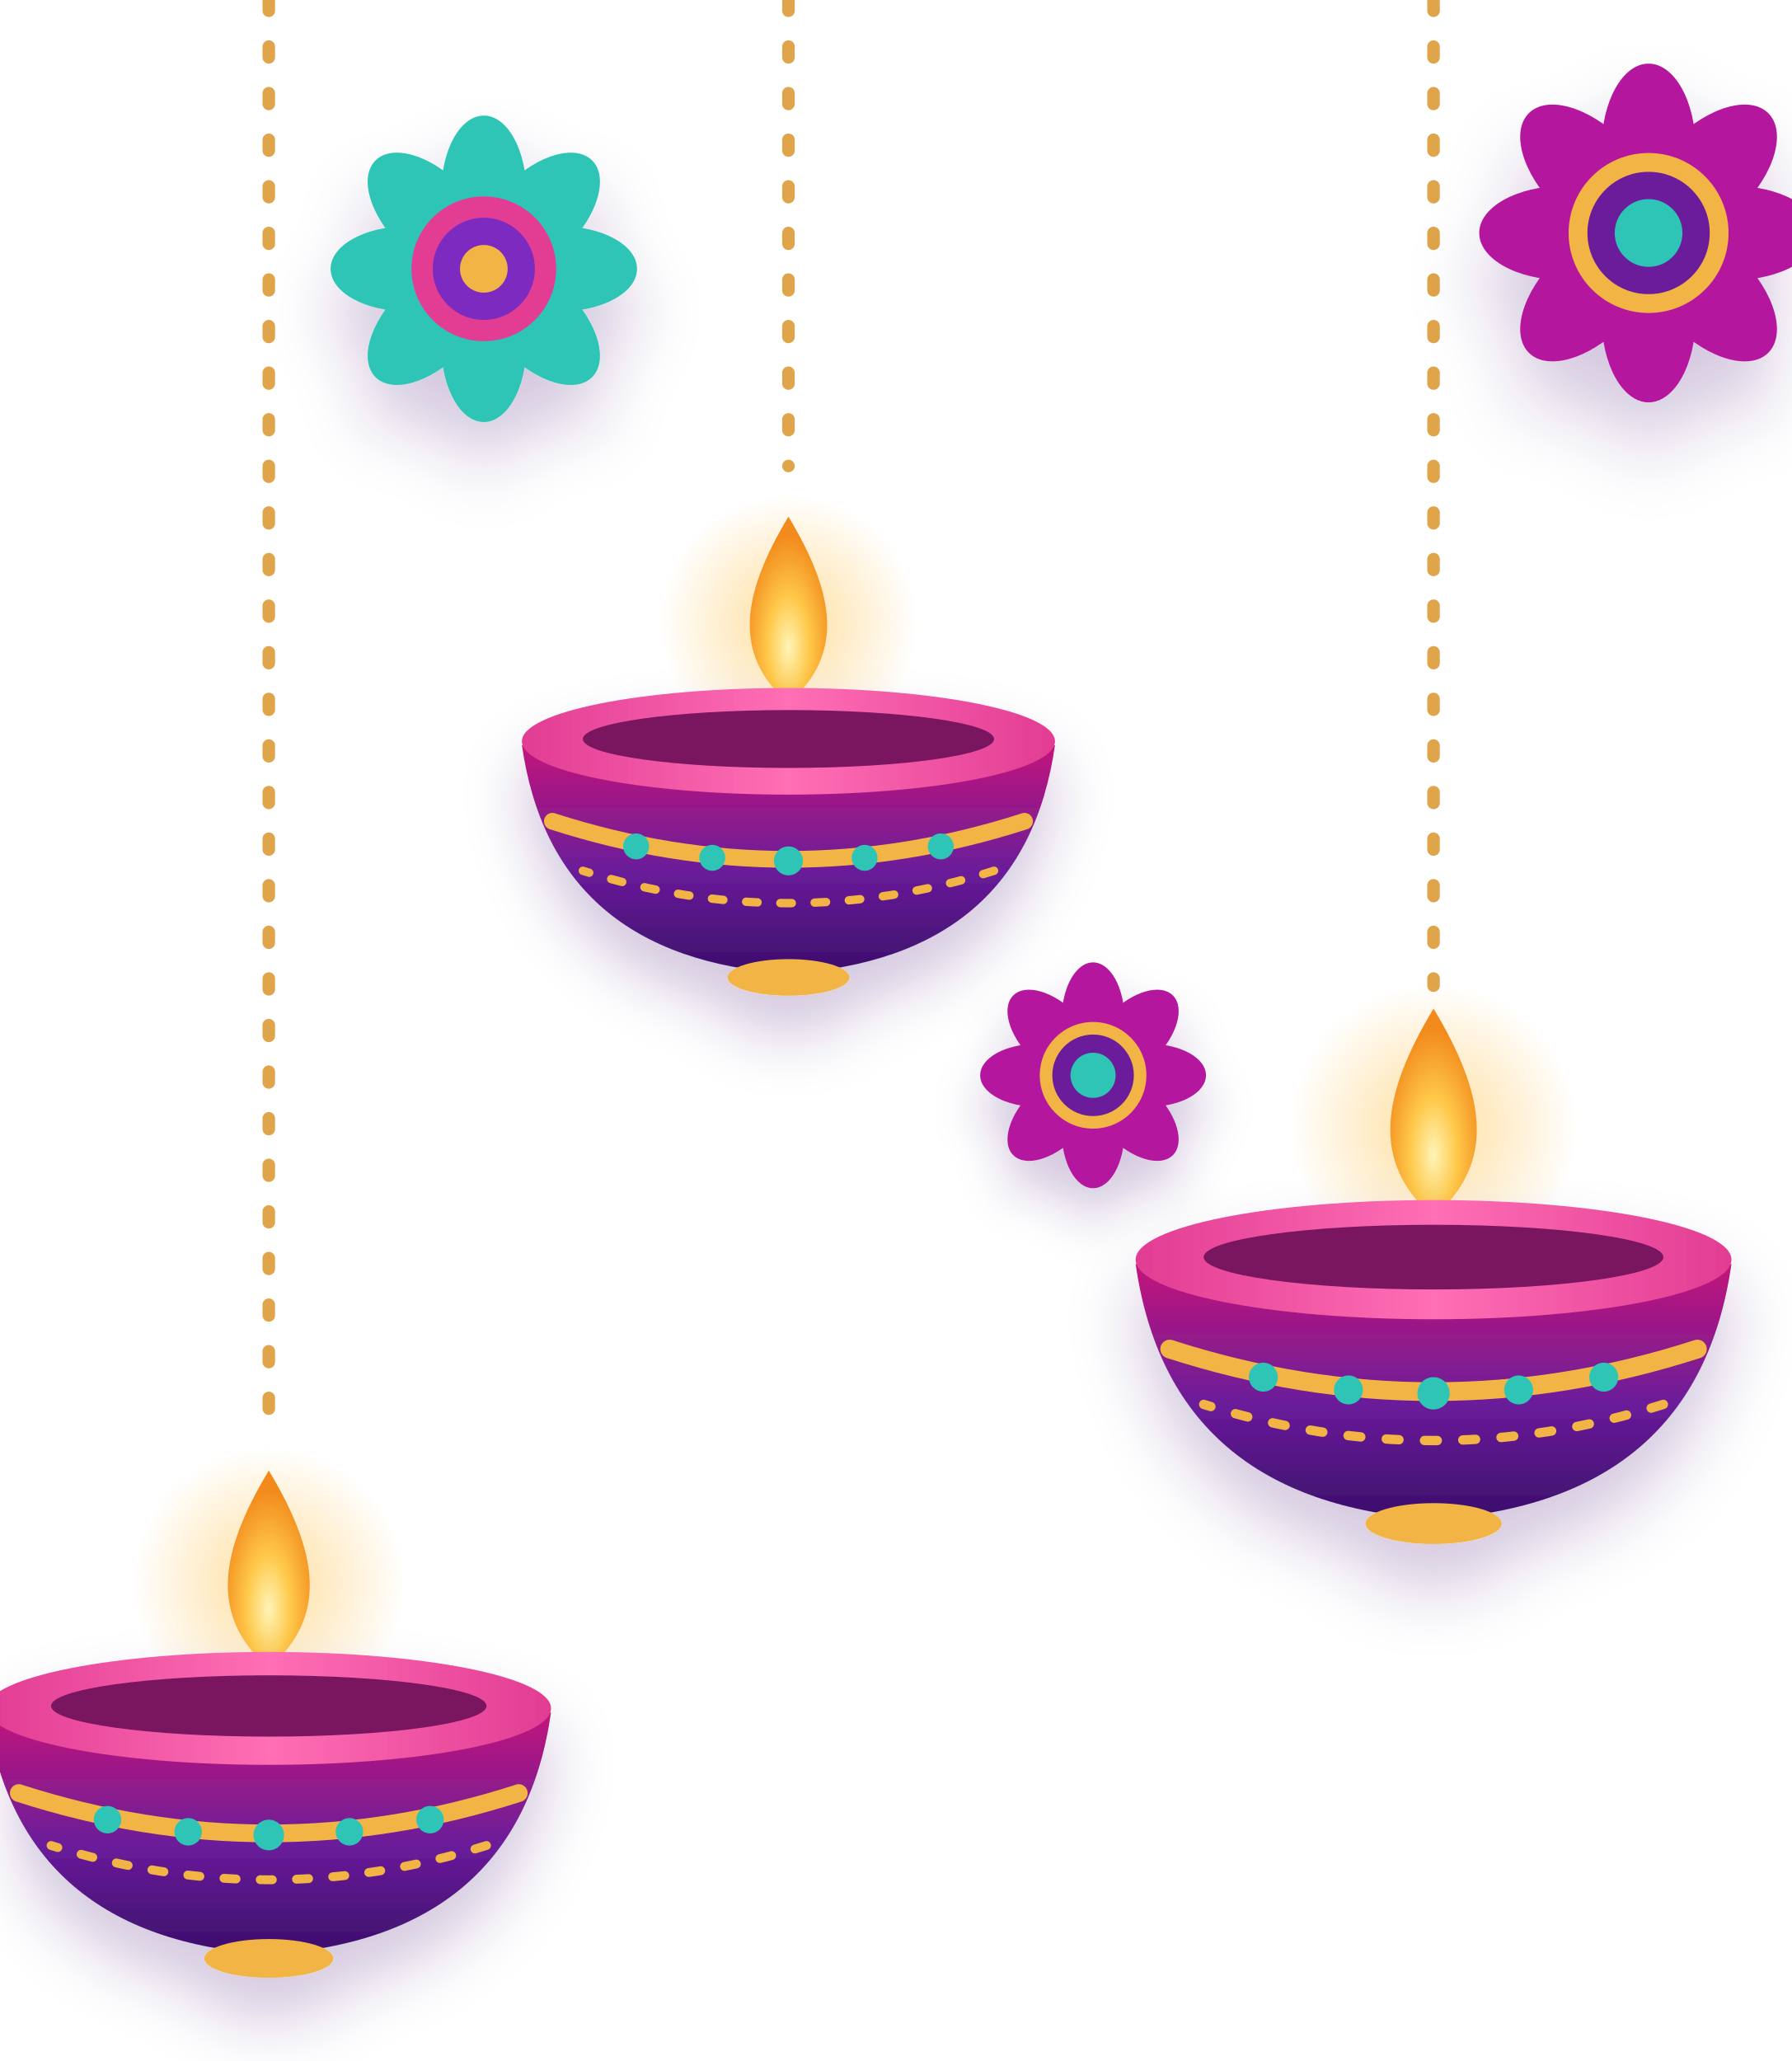
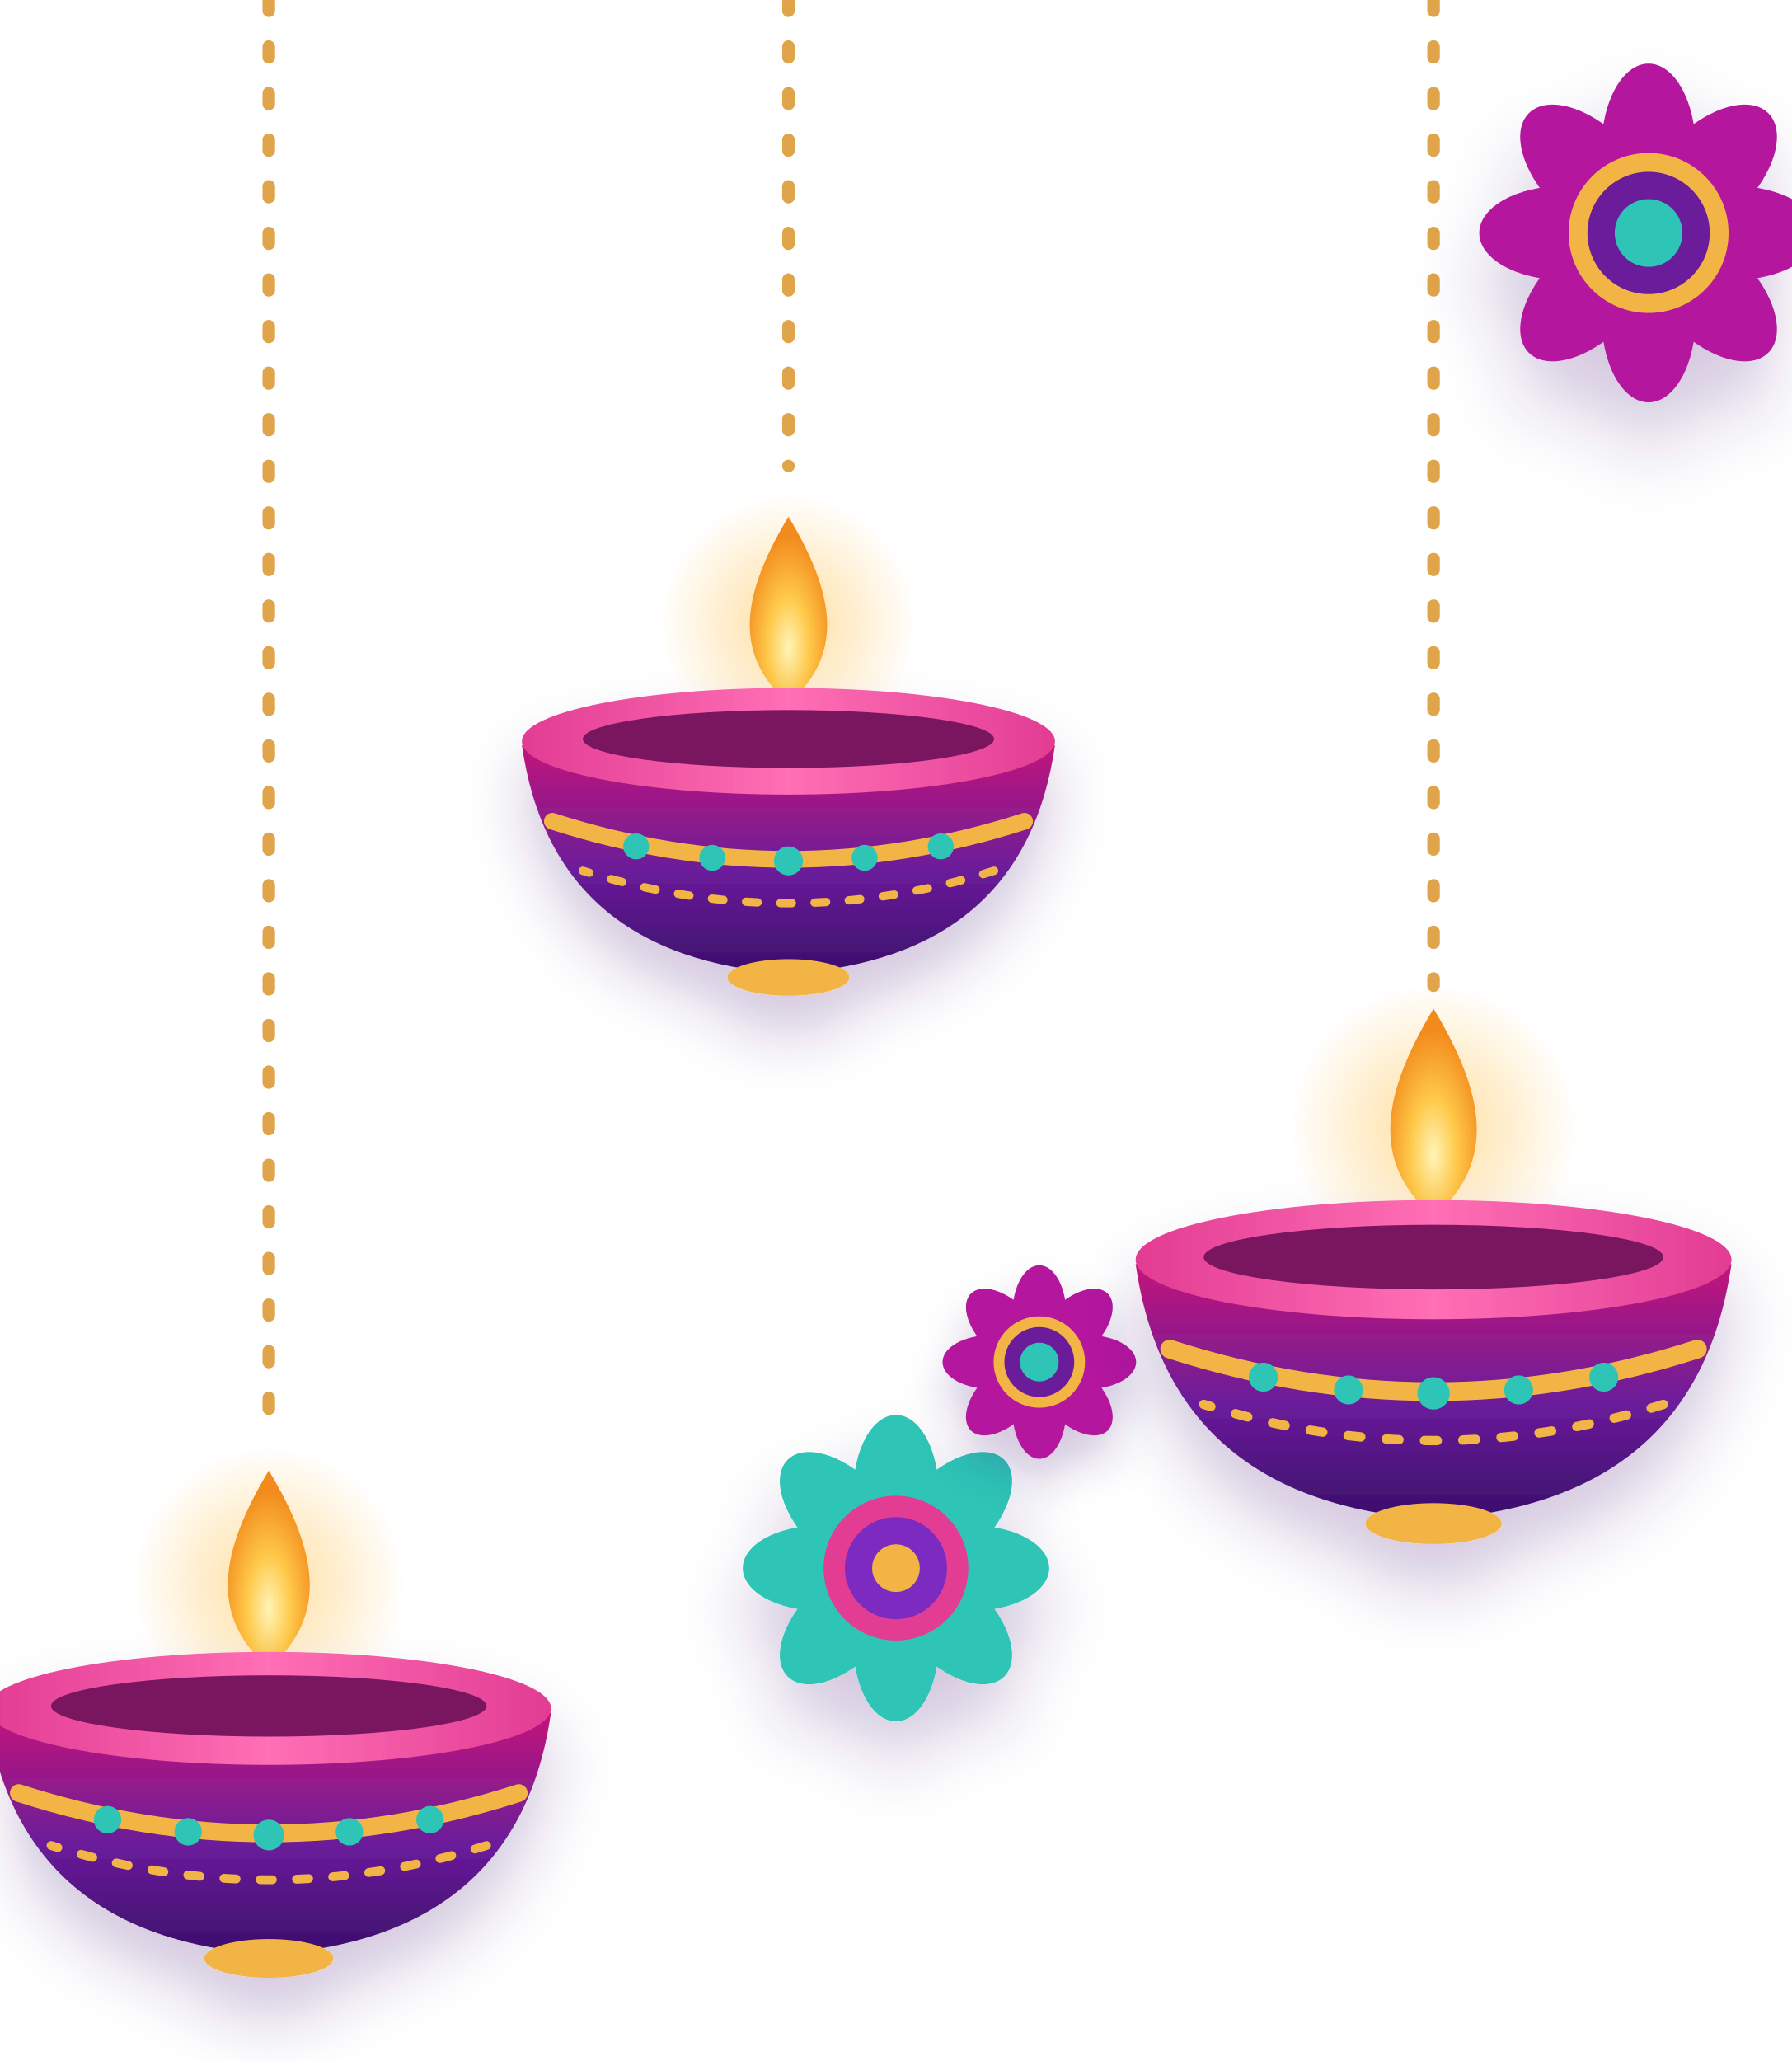
<svg xmlns="http://www.w3.org/2000/svg" viewBox="0 0 200 230">
  <defs>
    <linearGradient id="dcd-bowl" x1="0" y1="0" x2="0" y2="1">
      <stop offset="0" stop-color="#C2187A" />
      <stop offset="0.55" stop-color="#6A1B9A" />
      <stop offset="1" stop-color="#3B0F6B" />
    </linearGradient>
    <linearGradient id="dcd-rim" x1="0" y1="0" x2="1" y2="0">
      <stop offset="0" stop-color="#E23C93" />
      <stop offset="0.5" stop-color="#FF6FB5" />
      <stop offset="1" stop-color="#E23C93" />
    </linearGradient>
    <radialGradient id="dcd-flame" cx="0.5" cy="0.7" r="0.6">
      <stop offset="0" stop-color="#FFF4B8" />
      <stop offset="0.45" stop-color="#FFC94A" />
      <stop offset="1" stop-color="#F28A1C" />
    </radialGradient>
    <radialGradient id="dcd-glow" cx="0.5" cy="0.5" r="0.5">
      <stop offset="0" stop-color="#FFC24D" stop-opacity="0.55" />
      <stop offset="1" stop-color="#FFC24D" stop-opacity="0" />
    </radialGradient>
    <filter id="dcd-shadow" x="-30%" y="-30%" width="160%" height="170%">
      <feDropShadow dx="0" dy="5" stdDeviation="4" flood-color="#3B0F6B" flood-opacity="0.22" />
    </filter>
    <g id="dcd-diya">
      <circle cx="0" cy="-17" r="17" fill="url(#dcd-glow)" />
      <path d="M0,-31 C6,-21 7.5,-13 0,-6.5 C-7.5,-13 -6,-21 0,-31 Z" fill="url(#dcd-flame)" />
      <g filter="url(#dcd-shadow)">
        <path d="M-35,-1 Q-31,27 0,29 Q31,27 35,-1 Q0,9 -35,-1 Z" fill="url(#dcd-bowl)" />
        <ellipse cx="0" cy="-1.5" rx="35" ry="7" fill="url(#dcd-rim)" />
        <ellipse cx="0" cy="-1.8" rx="27" ry="3.8" fill="#7A1560" />
        <path d="M-31,9 Q0,19 31,9" fill="none" stroke="#F2B544" stroke-width="2.2" stroke-linecap="round" />
        <path d="M-27,15.5 Q0,24 27,15.5" fill="none" stroke="#F2B544" stroke-width="1.1" stroke-dasharray="1.5 3" stroke-linecap="round" />
        <g fill="#2EC4B6">
          <circle cx="-20" cy="12.3" r="1.7" />
          <circle cx="-10" cy="13.8" r="1.7" />
          <circle cx="0" cy="14.2" r="1.9" />
          <circle cx="10" cy="13.8" r="1.7" />
          <circle cx="20" cy="12.3" r="1.7" />
        </g>
        <ellipse cx="0" cy="29.5" rx="8" ry="2.4" fill="#F2B544" />
      </g>
    </g>
    <g id="dcd-flower-a">
      <g fill="#B5179E">
        <ellipse cx="0" cy="-9" rx="5" ry="9" />
        <ellipse cx="0" cy="-9" rx="5" ry="9" transform="rotate(45)" />
        <ellipse cx="0" cy="-9" rx="5" ry="9" transform="rotate(90)" />
        <ellipse cx="0" cy="-9" rx="5" ry="9" transform="rotate(135)" />
        <ellipse cx="0" cy="-9" rx="5" ry="9" transform="rotate(180)" />
        <ellipse cx="0" cy="-9" rx="5" ry="9" transform="rotate(225)" />
        <ellipse cx="0" cy="-9" rx="5" ry="9" transform="rotate(270)" />
        <ellipse cx="0" cy="-9" rx="5" ry="9" transform="rotate(315)" />
      </g>
      <circle r="8.5" fill="#F2B544" />
      <circle r="6.5" fill="#6A1B9A" />
      <circle r="3.6" fill="#2EC4B6" />
    </g>
    <g id="dcd-flower-b">
      <g fill="#2EC4B6">
        <ellipse cx="0" cy="-9" rx="5" ry="9" />
        <ellipse cx="0" cy="-9" rx="5" ry="9" transform="rotate(45)" />
        <ellipse cx="0" cy="-9" rx="5" ry="9" transform="rotate(90)" />
        <ellipse cx="0" cy="-9" rx="5" ry="9" transform="rotate(135)" />
        <ellipse cx="0" cy="-9" rx="5" ry="9" transform="rotate(180)" />
        <ellipse cx="0" cy="-9" rx="5" ry="9" transform="rotate(225)" />
        <ellipse cx="0" cy="-9" rx="5" ry="9" transform="rotate(270)" />
        <ellipse cx="0" cy="-9" rx="5" ry="9" transform="rotate(315)" />
      </g>
      <circle r="8.5" fill="#E23C93" />
      <circle r="6" fill="#7B2CBF" />
      <circle r="2.8" fill="#F2B544" />
    </g>
  </defs>
  <g id="dcd-art" transform="translate(200 0) scale(-1 1)">
    <g stroke="#E0A44A" stroke-width="1.4" stroke-dasharray="1.2 4" stroke-linecap="round">
      <line x1="40" y1="0" x2="40" y2="110" />
      <line x1="112" y1="0" x2="112" y2="52" />
      <line x1="170" y1="0" x2="170" y2="160" />
    </g>
    <use href="#dcd-flower-a" transform="translate(16 26) scale(1.05)" filter="url(#dcd-shadow)" />
-     <use href="#dcd-flower-b" transform="translate(146 30) scale(0.95)" filter="url(#dcd-shadow)" />
-     <use href="#dcd-flower-a" transform="translate(78 120) scale(0.7)" filter="url(#dcd-shadow)" />
+     <use href="#dcd-flower-b" transform="translate(100 175) scale(0.95)" filter="url(#dcd-shadow)" />
+     <use href="#dcd-flower-a" transform="translate(84 152) scale(0.6)" filter="url(#dcd-shadow)" />
    <use href="#dcd-diya" transform="translate(40 142) scale(0.95)" />
    <use href="#dcd-diya" transform="translate(112 84) scale(0.85)" />
    <use href="#dcd-diya" transform="translate(170 192) scale(0.9)" />
  </g>
</svg>
